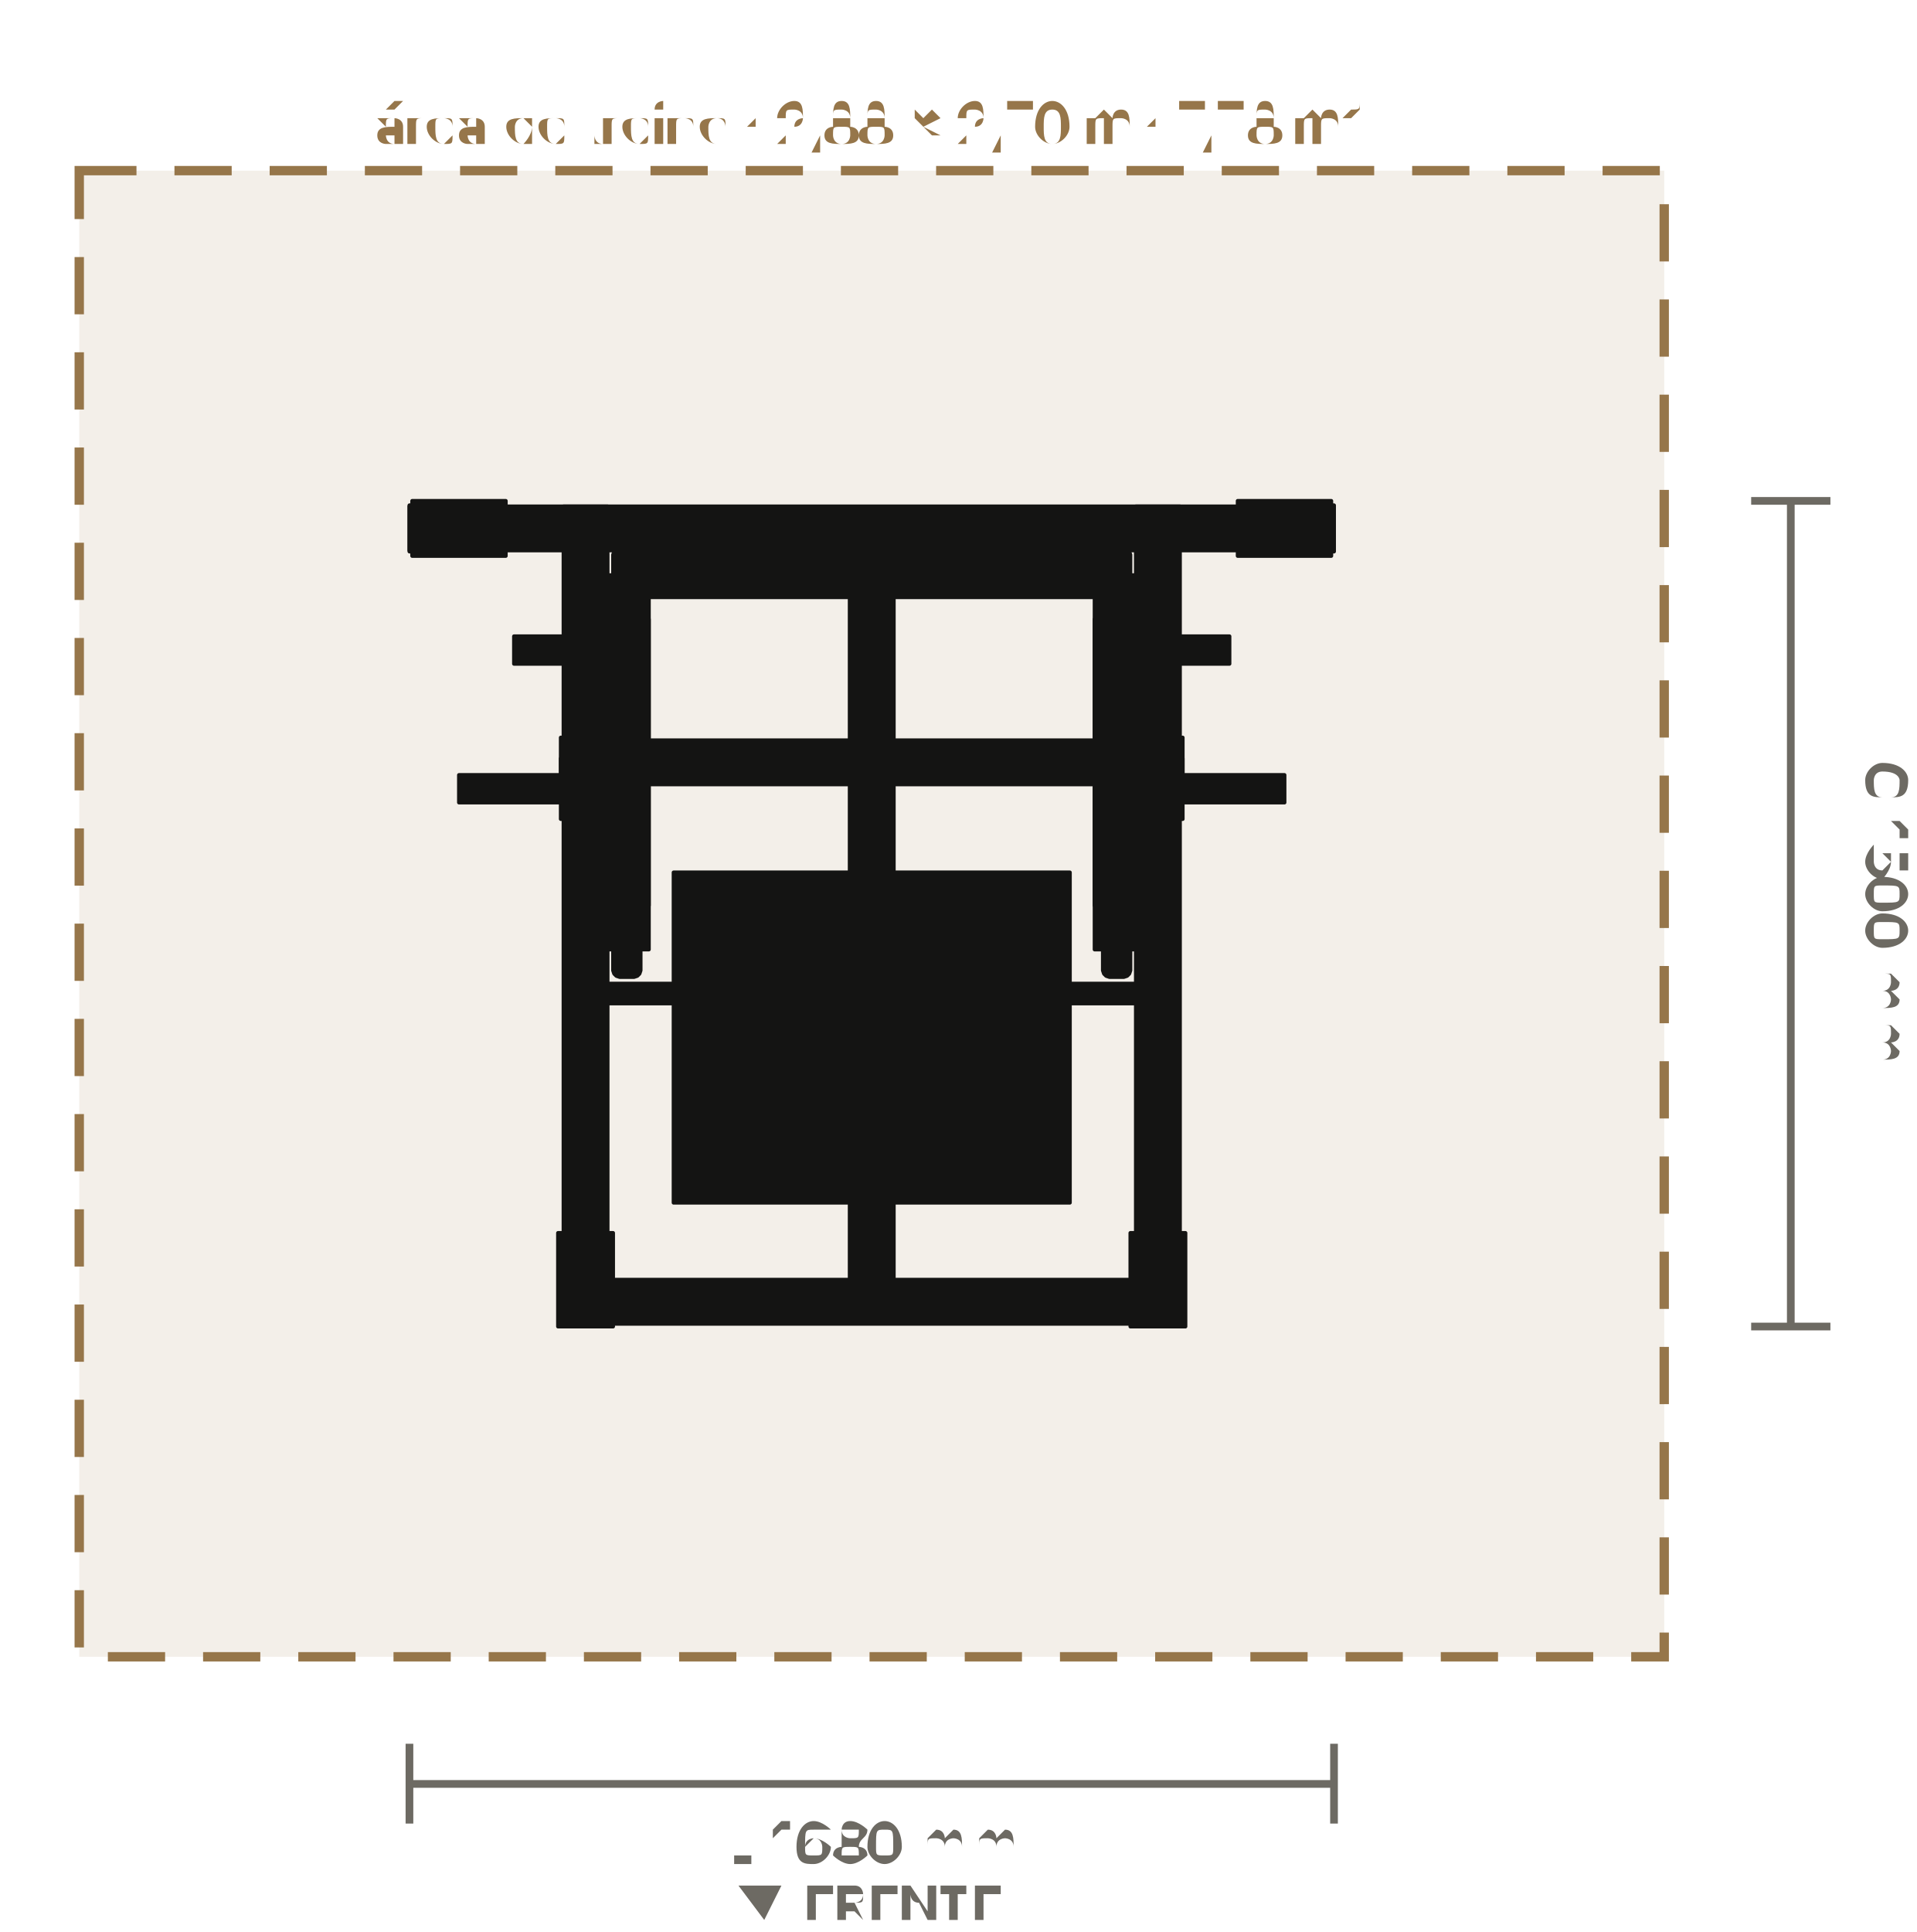
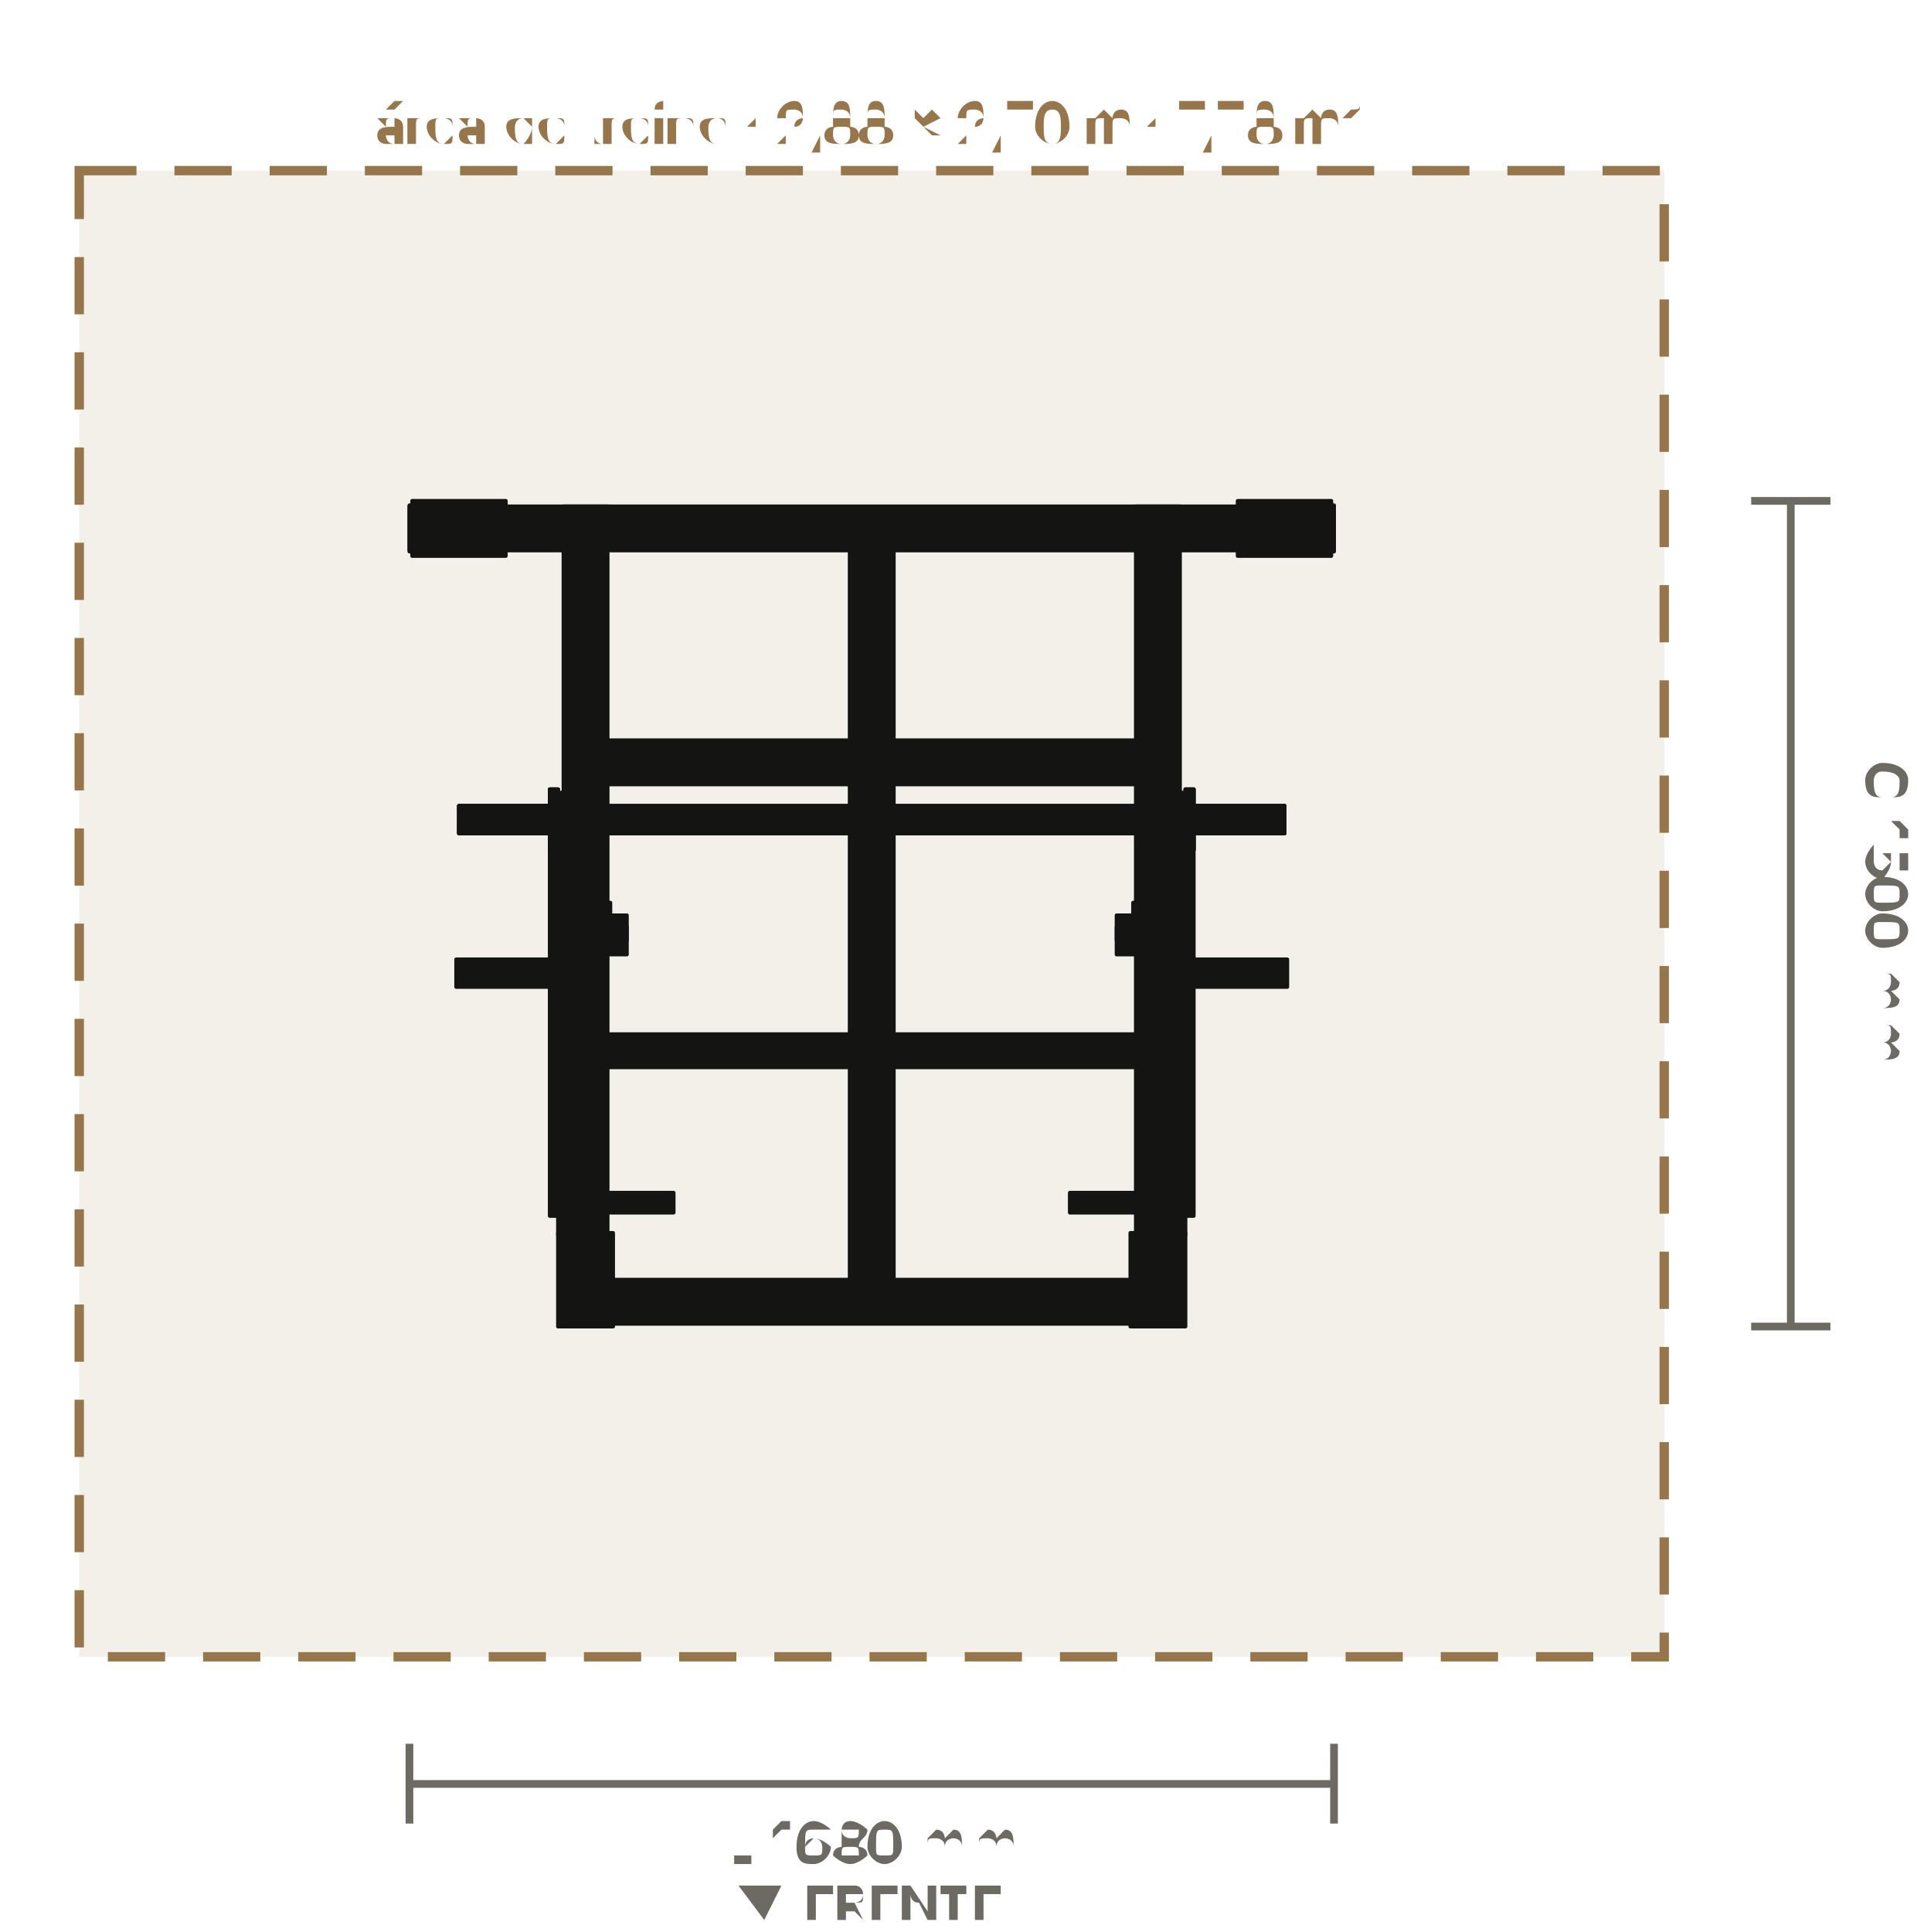
<svg xmlns="http://www.w3.org/2000/svg" viewBox="-1.584 -1.66 3.482 3.51" role="img" aria-label="Planta do Ground Base Jammer (LD-A028): 1680 × 1500 mm, com 60 cm de área de treino em volta" data-equipment="LD-A028" data-unit="m">
  <rect class="eq-zone" x="-1.44" y="-1.35" width="2.88" height="2.7" style="fill:#96764a;fill-opacity:.12;stroke:#96764a;stroke-width:0.017;stroke-dasharray:0.104 0.069" />
  <text class="eq-zone-label" x="0" y="-1.402" style="font-family:Barlow,Inter,Arial,sans-serif;font-size:0.099px;fill:#96764a;text-anchor:middle">área de treino · 2,88 × 2,70 m · 7,78 m²</text>
  <g class="eq-parts">
    <polygon class="eq-part" points="-0.56,-0.74 -0.48,-0.74 -0.48,0.745 -0.56,0.745" style="fill:#141413;stroke:#141413;stroke-width:0.007;stroke-linejoin:round" />
    <polygon class="eq-part" points="-0.835,-0.75 -0.665,-0.75 -0.665,-0.65 -0.835,-0.65" style="fill:#141413;stroke:#141413;stroke-width:0.007;stroke-linejoin:round" />
    <polygon class="eq-part" points="-0.816,-0.7 -0.816,-0.703 -0.815,-0.706 -0.813,-0.708 -0.81,-0.71 -0.808,-0.711 -0.805,-0.711 -0.802,-0.711 -0.799,-0.71 -0.797,-0.708 -0.795,-0.706 -0.794,-0.703 -0.794,-0.7 -0.794,-0.697 -0.795,-0.695 -0.797,-0.692 -0.799,-0.691 -0.802,-0.689 -0.805,-0.689 -0.808,-0.689 -0.81,-0.691 -0.813,-0.692 -0.815,-0.695 -0.816,-0.697" style="fill:#141413;stroke:#141413;stroke-width:0.007;stroke-linejoin:round" />
    <polygon class="eq-part" points="-0.706,-0.7 -0.706,-0.703 -0.705,-0.706 -0.703,-0.708 -0.701,-0.71 -0.698,-0.711 -0.695,-0.711 -0.692,-0.711 -0.69,-0.71 -0.687,-0.708 -0.685,-0.706 -0.684,-0.703 -0.684,-0.7 -0.684,-0.697 -0.685,-0.695 -0.687,-0.692 -0.69,-0.691 -0.692,-0.689 -0.695,-0.689 -0.698,-0.689 -0.701,-0.691 -0.703,-0.692 -0.705,-0.695 -0.706,-0.697" style="fill:#141413;stroke:#141413;stroke-width:0.007;stroke-linejoin:round" />
    <polygon class="eq-part" points="-0.57,0.58 -0.47,0.58 -0.47,0.75 -0.57,0.75" style="fill:#141413;stroke:#141413;stroke-width:0.007;stroke-linejoin:round" />
    <polygon class="eq-part" points="-0.531,0.61 -0.531,0.607 -0.529,0.605 -0.528,0.602 -0.525,0.601 -0.523,0.599 -0.52,0.599 -0.517,0.599 -0.514,0.601 -0.512,0.602 -0.51,0.605 -0.509,0.607 -0.509,0.61 -0.509,0.613 -0.51,0.616 -0.512,0.618 -0.514,0.62 -0.517,0.621 -0.52,0.621 -0.523,0.621 -0.525,0.62 -0.528,0.618 -0.529,0.616 -0.531,0.613" style="fill:#141413;stroke:#141413;stroke-width:0.007;stroke-linejoin:round" />
    <polygon class="eq-part" points="-0.531,0.72 -0.531,0.717 -0.529,0.715 -0.528,0.712 -0.525,0.711 -0.523,0.709 -0.52,0.709 -0.517,0.709 -0.514,0.711 -0.512,0.712 -0.51,0.715 -0.509,0.717 -0.509,0.72 -0.509,0.723 -0.51,0.726 -0.512,0.728 -0.514,0.73 -0.517,0.731 -0.52,0.731 -0.523,0.731 -0.525,0.73 -0.528,0.728 -0.529,0.726 -0.531,0.723" style="fill:#141413;stroke:#141413;stroke-width:0.007;stroke-linejoin:round" />
    <polygon class="eq-part" points="-0.84,-0.742 -0.828,-0.742 -0.828,-0.658 -0.84,-0.658" style="fill:#141413;stroke:#141413;stroke-width:0.007;stroke-linejoin:round" />
    <polygon class="eq-part" points="-0.562,0.733 -0.478,0.733 -0.478,0.745 -0.562,0.745" style="fill:#141413;stroke:#141413;stroke-width:0.007;stroke-linejoin:round" />
    <polygon class="eq-part" points="0.48,-0.74 0.56,-0.74 0.56,0.745 0.48,0.745" style="fill:#141413;stroke:#141413;stroke-width:0.007;stroke-linejoin:round" />
    <polygon class="eq-part" points="0.665,-0.75 0.835,-0.75 0.835,-0.65 0.665,-0.65" style="fill:#141413;stroke:#141413;stroke-width:0.007;stroke-linejoin:round" />
    <polygon class="eq-part" points="0.684,-0.7 0.684,-0.703 0.685,-0.706 0.687,-0.708 0.69,-0.71 0.692,-0.711 0.695,-0.711 0.698,-0.711 0.701,-0.71 0.703,-0.708 0.705,-0.706 0.706,-0.703 0.706,-0.7 0.706,-0.697 0.705,-0.695 0.703,-0.692 0.701,-0.691 0.698,-0.689 0.695,-0.689 0.692,-0.689 0.69,-0.691 0.687,-0.692 0.685,-0.695 0.684,-0.697" style="fill:#141413;stroke:#141413;stroke-width:0.007;stroke-linejoin:round" />
    <polygon class="eq-part" points="0.794,-0.7 0.794,-0.703 0.795,-0.706 0.797,-0.708 0.799,-0.71 0.802,-0.711 0.805,-0.711 0.808,-0.711 0.81,-0.71 0.813,-0.708 0.815,-0.706 0.816,-0.703 0.816,-0.7 0.816,-0.697 0.815,-0.695 0.813,-0.692 0.81,-0.691 0.808,-0.689 0.805,-0.689 0.802,-0.689 0.799,-0.691 0.797,-0.692 0.795,-0.695 0.794,-0.697" style="fill:#141413;stroke:#141413;stroke-width:0.007;stroke-linejoin:round" />
    <polygon class="eq-part" points="0.47,0.58 0.57,0.58 0.57,0.75 0.47,0.75" style="fill:#141413;stroke:#141413;stroke-width:0.007;stroke-linejoin:round" />
    <polygon class="eq-part" points="0.509,0.61 0.509,0.607 0.51,0.605 0.512,0.602 0.514,0.601 0.517,0.599 0.52,0.599 0.523,0.599 0.525,0.601 0.528,0.602 0.529,0.605 0.531,0.607 0.531,0.61 0.531,0.613 0.529,0.616 0.528,0.618 0.525,0.62 0.523,0.621 0.52,0.621 0.517,0.621 0.514,0.62 0.512,0.618 0.51,0.616 0.509,0.613" style="fill:#141413;stroke:#141413;stroke-width:0.007;stroke-linejoin:round" />
    <polygon class="eq-part" points="0.509,0.72 0.509,0.717 0.51,0.715 0.512,0.712 0.514,0.711 0.517,0.709 0.52,0.709 0.523,0.709 0.525,0.711 0.528,0.712 0.529,0.715 0.531,0.717 0.531,0.72 0.531,0.723 0.529,0.726 0.528,0.728 0.525,0.73 0.523,0.731 0.52,0.731 0.517,0.731 0.514,0.73 0.512,0.728 0.51,0.726 0.509,0.723" style="fill:#141413;stroke:#141413;stroke-width:0.007;stroke-linejoin:round" />
    <polygon class="eq-part" points="0.828,-0.742 0.84,-0.742 0.84,-0.658 0.828,-0.658" style="fill:#141413;stroke:#141413;stroke-width:0.007;stroke-linejoin:round" />
    <polygon class="eq-part" points="0.478,0.733 0.562,0.733 0.562,0.745 0.478,0.745" style="fill:#141413;stroke:#141413;stroke-width:0.007;stroke-linejoin:round" />
    <polygon class="eq-part" points="-0.84,-0.74 0.84,-0.74 0.84,-0.66 -0.84,-0.66" style="fill:#141413;stroke:#141413;stroke-width:0.007;stroke-linejoin:round" />
    <polygon class="eq-part" points="-0.52,0.665 0.52,0.665 0.52,0.745 -0.52,0.745" style="fill:#141413;stroke:#141413;stroke-width:0.007;stroke-linejoin:round" />
    <polygon class="eq-part" points="-0.04,-0.7 0.04,-0.7 0.04,0.705 -0.04,0.705" style="fill:#141413;stroke:#141413;stroke-width:0.007;stroke-linejoin:round" />
-     <polygon class="eq-part" points="-0.36,-0.075 0.36,-0.075 0.36,0.525 -0.36,0.525" style="fill:#141413;stroke:#141413;stroke-width:0.007;stroke-linejoin:round" />
-     <polygon class="eq-part" points="0.475,-0.32 0.565,-0.32 0.565,-0.23 0.475,-0.23" style="fill:#141413;stroke:#141413;stroke-width:0.007;stroke-linejoin:round" />
-     <polygon class="eq-part" points="0.49,-0.292 0.492,-0.298 0.496,-0.303 0.502,-0.304 0.538,-0.304 0.544,-0.303 0.548,-0.298 0.55,-0.292 0.55,0.161 0.548,0.166 0.544,0.17 0.538,0.171 0.502,0.171 0.496,0.17 0.492,0.166 0.49,0.161" style="fill:#141413;stroke:#141413;stroke-width:0.007;stroke-linejoin:round" />
-     <polygon class="eq-part" points="0.36,0.127 0.52,0.127 0.52,0.163 0.36,0.163" style="fill:#141413;stroke:#141413;stroke-width:0.007;stroke-linejoin:round" />
-     <polygon class="eq-part" points="0.55,-0.282 0.565,-0.282 0.565,-0.172 0.55,-0.172" style="fill:#141413;stroke:#141413;stroke-width:0.007;stroke-linejoin:round" />
-     <polygon class="eq-part" points="0.565,-0.252 0.75,-0.252 0.75,-0.202 0.565,-0.202" style="fill:#141413;stroke:#141413;stroke-width:0.007;stroke-linejoin:round" />
-     <polygon class="eq-part" points="-0.565,-0.32 -0.475,-0.32 -0.475,-0.23 -0.565,-0.23" style="fill:#141413;stroke:#141413;stroke-width:0.007;stroke-linejoin:round" />
-     <polygon class="eq-part" points="-0.55,-0.292 -0.548,-0.298 -0.544,-0.303 -0.538,-0.304 -0.502,-0.304 -0.496,-0.303 -0.492,-0.298 -0.49,-0.292 -0.49,0.161 -0.492,0.166 -0.496,0.17 -0.502,0.171 -0.538,0.171 -0.544,0.17 -0.548,0.166 -0.55,0.161" style="fill:#141413;stroke:#141413;stroke-width:0.007;stroke-linejoin:round" />
-     <polygon class="eq-part" points="-0.52,0.127 -0.36,0.127 -0.36,0.163 -0.52,0.163" style="fill:#141413;stroke:#141413;stroke-width:0.007;stroke-linejoin:round" />
-     <polygon class="eq-part" points="-0.565,-0.282 -0.55,-0.282 -0.55,-0.172 -0.565,-0.172" style="fill:#141413;stroke:#141413;stroke-width:0.007;stroke-linejoin:round" />
-     <polygon class="eq-part" points="-0.75,-0.252 -0.565,-0.252 -0.565,-0.202 -0.75,-0.202" style="fill:#141413;stroke:#141413;stroke-width:0.007;stroke-linejoin:round" />
-     <polygon class="eq-part" points="0.42,-0.299 0.42,-0.301 0.422,-0.303 0.423,-0.305 0.426,-0.306 0.429,-0.307 0.432,-0.308 0.458,-0.308 0.461,-0.307 0.464,-0.306 0.467,-0.305 0.468,-0.303 0.47,-0.301 0.47,-0.299 0.47,0.009 0.47,0.012 0.468,0.014 0.467,0.016 0.464,0.017 0.461,0.018 0.458,0.018 0.432,0.018 0.429,0.018 0.426,0.017 0.423,0.016 0.422,0.014 0.42,0.012 0.42,0.009" style="fill:#141413;stroke:#141413;stroke-width:0.007;stroke-linejoin:round" />
-     <polygon class="eq-part" points="0.42,-0.559 0.42,-0.561 0.422,-0.563 0.423,-0.565 0.426,-0.567 0.429,-0.567 0.432,-0.568 0.458,-0.568 0.461,-0.567 0.464,-0.567 0.467,-0.565 0.468,-0.563 0.47,-0.561 0.47,-0.559 0.47,-0.251 0.47,-0.248 0.468,-0.246 0.467,-0.244 0.464,-0.243 0.461,-0.242 0.458,-0.242 0.432,-0.242 0.429,-0.242 0.426,-0.243 0.423,-0.244 0.422,-0.246 0.42,-0.248 0.42,-0.251" style="fill:#141413;stroke:#141413;stroke-width:0.007;stroke-linejoin:round" />
-     <polygon class="eq-part" points="0.405,-0.535 0.485,-0.535 0.485,-0.015 0.405,-0.015" style="fill:#141413;stroke:#141413;stroke-width:0.007;stroke-linejoin:round" />
-     <polygon class="eq-part" points="-0.47,-0.299 -0.47,-0.301 -0.468,-0.303 -0.467,-0.305 -0.464,-0.306 -0.461,-0.307 -0.458,-0.308 -0.432,-0.308 -0.429,-0.307 -0.426,-0.306 -0.423,-0.305 -0.422,-0.303 -0.42,-0.301 -0.42,-0.299 -0.42,0.009 -0.42,0.012 -0.422,0.014 -0.423,0.016 -0.426,0.017 -0.429,0.018 -0.432,0.018 -0.458,0.018 -0.461,0.018 -0.464,0.017 -0.467,0.016 -0.468,0.014 -0.47,0.012 -0.47,0.009" style="fill:#141413;stroke:#141413;stroke-width:0.007;stroke-linejoin:round" />
-     <polygon class="eq-part" points="-0.47,-0.559 -0.47,-0.561 -0.468,-0.563 -0.467,-0.565 -0.464,-0.567 -0.461,-0.567 -0.458,-0.568 -0.432,-0.568 -0.429,-0.567 -0.426,-0.567 -0.423,-0.565 -0.422,-0.563 -0.42,-0.561 -0.42,-0.559 -0.42,-0.251 -0.42,-0.248 -0.422,-0.246 -0.423,-0.244 -0.426,-0.243 -0.429,-0.242 -0.432,-0.242 -0.458,-0.242 -0.461,-0.242 -0.464,-0.243 -0.467,-0.244 -0.468,-0.246 -0.47,-0.248 -0.47,-0.251" style="fill:#141413;stroke:#141413;stroke-width:0.007;stroke-linejoin:round" />
-     <polygon class="eq-part" points="-0.485,-0.535 -0.405,-0.535 -0.405,-0.015 -0.485,-0.015" style="fill:#141413;stroke:#141413;stroke-width:0.007;stroke-linejoin:round" />
-     <polygon class="eq-part" points="0.445,-0.297 0.49,-0.297 0.49,-0.252 0.445,-0.252" style="fill:#141413;stroke:#141413;stroke-width:0.007;stroke-linejoin:round" />
-     <polygon class="eq-part" points="-0.49,-0.297 -0.445,-0.297 -0.445,-0.252 -0.49,-0.252" style="fill:#141413;stroke:#141413;stroke-width:0.007;stroke-linejoin:round" />
+     <polygon class="eq-part" points="0.475,-0.02 0.565,-0.02 0.565,0.07 0.475,0.07" style="fill:#141413;stroke:#141413;stroke-width:0.007;stroke-linejoin:round" />
+     <polygon class="eq-part" points="0.485,0.003 0.487,-0.002 0.491,-0.007 0.497,-0.008 0.543,-0.008 0.549,-0.007 0.553,-0.002 0.555,0.003 0.555,0.542 0.553,0.546 0.549,0.549 0.543,0.55 0.497,0.55 0.491,0.549 0.487,0.546 0.485,0.542" style="fill:#141413;stroke:#141413;stroke-width:0.007;stroke-linejoin:round" />
+     <polygon class="eq-part" points="0.36,0.507 0.52,0.507 0.52,0.543 0.36,0.543" style="fill:#141413;stroke:#141413;stroke-width:0.007;stroke-linejoin:round" />
+     <polygon class="eq-part" points="0.555,0.053 0.57,0.053 0.57,0.163 0.555,0.163" style="fill:#141413;stroke:#141413;stroke-width:0.007;stroke-linejoin:round" />
+     <polygon class="eq-part" points="0.57,0.083 0.755,0.083 0.755,0.133 0.57,0.133" style="fill:#141413;stroke:#141413;stroke-width:0.007;stroke-linejoin:round" />
+     <polygon class="eq-part" points="-0.565,-0.02 -0.475,-0.02 -0.475,0.07 -0.565,0.07" style="fill:#141413;stroke:#141413;stroke-width:0.007;stroke-linejoin:round" />
+     <polygon class="eq-part" points="-0.555,0.003 -0.553,-0.002 -0.549,-0.007 -0.543,-0.008 -0.497,-0.008 -0.491,-0.007 -0.487,-0.002 -0.485,0.003 -0.485,0.542 -0.487,0.546 -0.491,0.549 -0.497,0.55 -0.543,0.55 -0.549,0.549 -0.553,0.546 -0.555,0.542" style="fill:#141413;stroke:#141413;stroke-width:0.007;stroke-linejoin:round" />
+     <polygon class="eq-part" points="-0.52,0.507 -0.36,0.507 -0.36,0.543 -0.52,0.543" style="fill:#141413;stroke:#141413;stroke-width:0.007;stroke-linejoin:round" />
+     <polygon class="eq-part" points="-0.57,0.053 -0.555,0.053 -0.555,0.163 -0.57,0.163" style="fill:#141413;stroke:#141413;stroke-width:0.007;stroke-linejoin:round" />
+     <polygon class="eq-part" points="-0.755,0.083 -0.57,0.083 -0.57,0.133 -0.755,0.133" style="fill:#141413;stroke:#141413;stroke-width:0.007;stroke-linejoin:round" />
+     <polygon class="eq-part" points="0.52,-0.209 0.52,-0.212 0.522,-0.215 0.523,-0.218 0.526,-0.22 0.529,-0.221 0.532,-0.221 0.558,-0.221 0.561,-0.221 0.564,-0.22 0.567,-0.218 0.568,-0.215 0.57,-0.212 0.57,-0.209 0.57,-0.133 0.57,-0.13 0.568,-0.127 0.567,-0.125 0.564,-0.123 0.561,-0.122 0.558,-0.121 0.532,-0.121 0.529,-0.122 0.526,-0.123 0.523,-0.125 0.522,-0.127 0.52,-0.13 0.52,-0.133" style="fill:#141413;stroke:#141413;stroke-width:0.007;stroke-linejoin:round" />
+     <polygon class="eq-part" points="0.52,0.052 0.522,0.046 0.526,0.042 0.532,0.04 0.558,0.04 0.564,0.042 0.568,0.046 0.57,0.052 0.57,0.584 0.568,0.589 0.564,0.593 0.558,0.595 0.532,0.595 0.526,0.593 0.522,0.589 0.52,0.584" style="fill:#141413;stroke:#141413;stroke-width:0.007;stroke-linejoin:round" />
+     <polygon class="eq-part" points="0.52,-0.171 0.57,-0.171 0.57,0.249 0.52,0.249" style="fill:#141413;stroke:#141413;stroke-width:0.007;stroke-linejoin:round" />
+     <polygon class="eq-part" points="0.52,-0.171 0.57,-0.171 0.57,0.267 0.52,0.267" style="fill:#141413;stroke:#141413;stroke-width:0.007;stroke-linejoin:round" />
+     <polygon class="eq-part" points="0.52,-0.171 0.57,-0.171 0.57,0.147 0.52,0.147" style="fill:#141413;stroke:#141413;stroke-width:0.007;stroke-linejoin:round" />
+     <polygon class="eq-part" points="0.505,-0.171 0.585,-0.171 0.585,0.549 0.505,0.549" style="fill:#141413;stroke:#141413;stroke-width:0.007;stroke-linejoin:round" />
+     <polygon class="eq-part" points="0.57,-0.226 0.585,-0.226 0.585,-0.116 0.57,-0.116" style="fill:#141413;stroke:#141413;stroke-width:0.007;stroke-linejoin:round" />
+     <polygon class="eq-part" points="0.585,-0.196 0.75,-0.196 0.75,-0.146 0.585,-0.146" style="fill:#141413;stroke:#141413;stroke-width:0.007;stroke-linejoin:round" />
+     <polygon class="eq-part" points="0.57,-0.226 0.585,-0.226 0.585,-0.116 0.57,-0.116" style="fill:#141413;stroke:#141413;stroke-width:0.007;stroke-linejoin:round" />
+     <polygon class="eq-part" points="0.585,-0.196 0.75,-0.196 0.75,-0.146 0.585,-0.146" style="fill:#141413;stroke:#141413;stroke-width:0.007;stroke-linejoin:round" />
+     <polygon class="eq-part" points="0.57,-0.226 0.585,-0.226 0.585,-0.116 0.57,-0.116" style="fill:#141413;stroke:#141413;stroke-width:0.007;stroke-linejoin:round" />
+     <polygon class="eq-part" points="0.585,-0.196 0.75,-0.196 0.75,-0.146 0.585,-0.146" style="fill:#141413;stroke:#141413;stroke-width:0.007;stroke-linejoin:round" />
+     <polygon class="eq-part" points="0.445,0.024 0.545,0.024 0.545,0.074 0.445,0.074" style="fill:#141413;stroke:#141413;stroke-width:0.007;stroke-linejoin:round" />
+     <polygon class="eq-part" points="-0.57,-0.209 -0.57,-0.212 -0.568,-0.215 -0.567,-0.218 -0.564,-0.22 -0.561,-0.221 -0.558,-0.221 -0.532,-0.221 -0.529,-0.221 -0.526,-0.22 -0.523,-0.218 -0.522,-0.215 -0.52,-0.212 -0.52,-0.209 -0.52,-0.133 -0.52,-0.13 -0.522,-0.127 -0.523,-0.125 -0.526,-0.123 -0.529,-0.122 -0.532,-0.121 -0.558,-0.121 -0.561,-0.122 -0.564,-0.123 -0.567,-0.125 -0.568,-0.127 -0.57,-0.13 -0.57,-0.133" style="fill:#141413;stroke:#141413;stroke-width:0.007;stroke-linejoin:round" />
+     <polygon class="eq-part" points="-0.57,0.052 -0.568,0.046 -0.564,0.042 -0.558,0.04 -0.532,0.04 -0.526,0.042 -0.522,0.046 -0.52,0.052 -0.52,0.584 -0.522,0.589 -0.526,0.593 -0.532,0.595 -0.558,0.595 -0.564,0.593 -0.568,0.589 -0.57,0.584" style="fill:#141413;stroke:#141413;stroke-width:0.007;stroke-linejoin:round" />
+     <polygon class="eq-part" points="-0.57,-0.171 -0.52,-0.171 -0.52,0.249 -0.57,0.249" style="fill:#141413;stroke:#141413;stroke-width:0.007;stroke-linejoin:round" />
+     <polygon class="eq-part" points="-0.57,-0.171 -0.52,-0.171 -0.52,0.267 -0.57,0.267" style="fill:#141413;stroke:#141413;stroke-width:0.007;stroke-linejoin:round" />
+     <polygon class="eq-part" points="-0.57,-0.171 -0.52,-0.171 -0.52,0.147 -0.57,0.147" style="fill:#141413;stroke:#141413;stroke-width:0.007;stroke-linejoin:round" />
+     <polygon class="eq-part" points="-0.585,-0.171 -0.505,-0.171 -0.505,0.549 -0.585,0.549" style="fill:#141413;stroke:#141413;stroke-width:0.007;stroke-linejoin:round" />
+     <polygon class="eq-part" points="-0.585,-0.226 -0.57,-0.226 -0.57,-0.116 -0.585,-0.116" style="fill:#141413;stroke:#141413;stroke-width:0.007;stroke-linejoin:round" />
+     <polygon class="eq-part" points="-0.75,-0.196 -0.585,-0.196 -0.585,-0.146 -0.75,-0.146" style="fill:#141413;stroke:#141413;stroke-width:0.007;stroke-linejoin:round" />
+     <polygon class="eq-part" points="-0.585,-0.226 -0.57,-0.226 -0.57,-0.116 -0.585,-0.116" style="fill:#141413;stroke:#141413;stroke-width:0.007;stroke-linejoin:round" />
+     <polygon class="eq-part" points="-0.75,-0.196 -0.585,-0.196 -0.585,-0.146 -0.75,-0.146" style="fill:#141413;stroke:#141413;stroke-width:0.007;stroke-linejoin:round" />
+     <polygon class="eq-part" points="-0.585,-0.226 -0.57,-0.226 -0.57,-0.116 -0.585,-0.116" style="fill:#141413;stroke:#141413;stroke-width:0.007;stroke-linejoin:round" />
+     <polygon class="eq-part" points="-0.75,-0.196 -0.585,-0.196 -0.585,-0.146 -0.75,-0.146" style="fill:#141413;stroke:#141413;stroke-width:0.007;stroke-linejoin:round" />
+     <polygon class="eq-part" points="-0.545,0.024 -0.445,0.024 -0.445,0.074 -0.545,0.074" style="fill:#141413;stroke:#141413;stroke-width:0.007;stroke-linejoin:round" />
+     <polygon class="eq-part" points="-0.545,0.219 0.545,0.219 0.545,0.279 -0.545,0.279" style="fill:#141413;stroke:#141413;stroke-width:0.007;stroke-linejoin:round" />
+     <polygon class="eq-part" points="-0.545,-0.196 0.545,-0.196 0.545,-0.146 -0.545,-0.146" style="fill:#141413;stroke:#141413;stroke-width:0.007;stroke-linejoin:round" />
+     <polygon class="eq-part" points="-0.545,-0.196 0.545,-0.196 0.545,-0.146 -0.545,-0.146" style="fill:#141413;stroke:#141413;stroke-width:0.007;stroke-linejoin:round" />
+     <polygon class="eq-part" points="0.445,0.003 0.49,0.003 0.49,0.048 0.445,0.048" style="fill:#141413;stroke:#141413;stroke-width:0.007;stroke-linejoin:round" />
+     <polygon class="eq-part" points="-0.49,0.003 -0.445,0.003 -0.445,0.048 -0.49,0.048" style="fill:#141413;stroke:#141413;stroke-width:0.007;stroke-linejoin:round" />
    <polygon class="eq-part" points="-0.52,-0.315 0.52,-0.315 0.52,-0.235 -0.52,-0.235" style="fill:#141413;stroke:#141413;stroke-width:0.007;stroke-linejoin:round" />
    <polygon class="eq-part" points="0.485,-0.355 0.497,-0.355 0.497,-0.195 0.485,-0.195" style="fill:#141413;stroke:#141413;stroke-width:0.007;stroke-linejoin:round" />
    <polygon class="eq-part" points="0.497,-0.336 0.505,-0.336 0.505,-0.314 0.497,-0.314" style="fill:#141413;stroke:#141413;stroke-width:0.007;stroke-linejoin:round" />
    <polygon class="eq-part" points="0.497,-0.236 0.505,-0.236 0.505,-0.214 0.497,-0.214" style="fill:#141413;stroke:#141413;stroke-width:0.007;stroke-linejoin:round" />
    <polygon class="eq-part" points="-0.497,-0.355 -0.485,-0.355 -0.485,-0.195 -0.497,-0.195" style="fill:#141413;stroke:#141413;stroke-width:0.007;stroke-linejoin:round" />
    <polygon class="eq-part" points="-0.505,-0.336 -0.497,-0.336 -0.497,-0.314 -0.505,-0.314" style="fill:#141413;stroke:#141413;stroke-width:0.007;stroke-linejoin:round" />
    <polygon class="eq-part" points="-0.505,-0.236 -0.497,-0.236 -0.497,-0.214 -0.505,-0.214" style="fill:#141413;stroke:#141413;stroke-width:0.007;stroke-linejoin:round" />
-     <polygon class="eq-part" points="0.42,-0.213 0.422,-0.219 0.426,-0.223 0.432,-0.225 0.458,-0.225 0.464,-0.223 0.468,-0.219 0.47,-0.213 0.47,0.103 0.468,0.109 0.464,0.113 0.458,0.115 0.432,0.115 0.426,0.113 0.422,0.109 0.42,0.103" style="fill:#141413;stroke:#141413;stroke-width:0.007;stroke-linejoin:round" />
-     <polygon class="eq-part" points="0.42,-0.652 0.422,-0.658 0.426,-0.662 0.432,-0.664 0.458,-0.664 0.464,-0.662 0.468,-0.658 0.47,-0.652 0.47,-0.337 0.468,-0.331 0.464,-0.326 0.458,-0.325 0.432,-0.325 0.426,-0.326 0.422,-0.331 0.42,-0.337" style="fill:#141413;stroke:#141413;stroke-width:0.007;stroke-linejoin:round" />
-     <polygon class="eq-part" points="0.42,-0.375 0.47,-0.375 0.47,-0.175 0.42,-0.175" style="fill:#141413;stroke:#141413;stroke-width:0.007;stroke-linejoin:round" />
-     <polygon class="eq-part" points="0.42,-0.425 0.47,-0.425 0.47,-0.125 0.42,-0.125" style="fill:#141413;stroke:#141413;stroke-width:0.007;stroke-linejoin:round" />
-     <polygon class="eq-part" points="0.405,-0.615 0.485,-0.615 0.485,0.065 0.405,0.065" style="fill:#141413;stroke:#141413;stroke-width:0.007;stroke-linejoin:round" />
-     <polygon class="eq-part" points="0.47,-0.534 0.485,-0.534 0.485,-0.424 0.47,-0.424" style="fill:#141413;stroke:#141413;stroke-width:0.007;stroke-linejoin:round" />
-     <polygon class="eq-part" points="0.485,-0.504 0.65,-0.504 0.65,-0.454 0.485,-0.454" style="fill:#141413;stroke:#141413;stroke-width:0.007;stroke-linejoin:round" />
-     <polygon class="eq-part" points="-0.47,-0.213 -0.468,-0.219 -0.464,-0.223 -0.458,-0.225 -0.432,-0.225 -0.426,-0.223 -0.422,-0.219 -0.42,-0.213 -0.42,0.103 -0.422,0.109 -0.426,0.113 -0.432,0.115 -0.458,0.115 -0.464,0.113 -0.468,0.109 -0.47,0.103" style="fill:#141413;stroke:#141413;stroke-width:0.007;stroke-linejoin:round" />
-     <polygon class="eq-part" points="-0.47,-0.652 -0.468,-0.658 -0.464,-0.662 -0.458,-0.664 -0.432,-0.664 -0.426,-0.662 -0.422,-0.658 -0.42,-0.652 -0.42,-0.337 -0.422,-0.331 -0.426,-0.326 -0.432,-0.325 -0.458,-0.325 -0.464,-0.326 -0.468,-0.331 -0.47,-0.337" style="fill:#141413;stroke:#141413;stroke-width:0.007;stroke-linejoin:round" />
-     <polygon class="eq-part" points="-0.47,-0.375 -0.42,-0.375 -0.42,-0.175 -0.47,-0.175" style="fill:#141413;stroke:#141413;stroke-width:0.007;stroke-linejoin:round" />
-     <polygon class="eq-part" points="-0.47,-0.425 -0.42,-0.425 -0.42,-0.125 -0.47,-0.125" style="fill:#141413;stroke:#141413;stroke-width:0.007;stroke-linejoin:round" />
-     <polygon class="eq-part" points="-0.485,-0.615 -0.405,-0.615 -0.405,0.065 -0.485,0.065" style="fill:#141413;stroke:#141413;stroke-width:0.007;stroke-linejoin:round" />
-     <polygon class="eq-part" points="-0.485,-0.534 -0.47,-0.534 -0.47,-0.424 -0.485,-0.424" style="fill:#141413;stroke:#141413;stroke-width:0.007;stroke-linejoin:round" />
-     <polygon class="eq-part" points="-0.65,-0.504 -0.485,-0.504 -0.485,-0.454 -0.65,-0.454" style="fill:#141413;stroke:#141413;stroke-width:0.007;stroke-linejoin:round" />
-     <polygon class="eq-part" points="-0.445,-0.655 0.445,-0.655 0.445,-0.575 -0.445,-0.575" style="fill:#141413;stroke:#141413;stroke-width:0.007;stroke-linejoin:round" />
  </g>
  <line class="eq-dim" x1="-0.84" y1="1.581" x2="0.84" y2="1.581" style="stroke:#6d6a63;stroke-width:0.014" />
  <line class="eq-dim" x1="-0.84" y1="1.508" x2="-0.84" y2="1.653" style="stroke:#6d6a63;stroke-width:0.014" />
  <line class="eq-dim" x1="0.84" y1="1.508" x2="0.84" y2="1.653" style="stroke:#6d6a63;stroke-width:0.014" />
  <text class="eq-text" x="0" y="1.726" style="font-family:Barlow,Inter,Arial,sans-serif;font-size:0.104px;fill:#6d6a63;text-anchor:middle">L 1680 mm</text>
  <line class="eq-dim" x1="1.67" y1="-0.75" x2="1.67" y2="0.75" style="stroke:#6d6a63;stroke-width:0.014" />
  <line class="eq-dim" x1="1.598" y1="-0.75" x2="1.742" y2="-0.75" style="stroke:#6d6a63;stroke-width:0.014" />
  <line class="eq-dim" x1="1.598" y1="0.75" x2="1.742" y2="0.75" style="stroke:#6d6a63;stroke-width:0.014" />
  <text class="eq-text" x="1.805" y="0" transform="rotate(90 1.8052 0)" style="font-family:Barlow,Inter,Arial,sans-serif;font-size:0.104px;fill:#6d6a63;text-anchor:middle">C 1500 mm</text>
  <text class="eq-text" x="0" y="1.829" style="font-family:Barlow,Inter,Arial,sans-serif;font-size:0.104px;fill:#6d6a63;text-anchor:middle;font-size:0.083px;letter-spacing:.1em">▼ FRENTE</text>
</svg>
